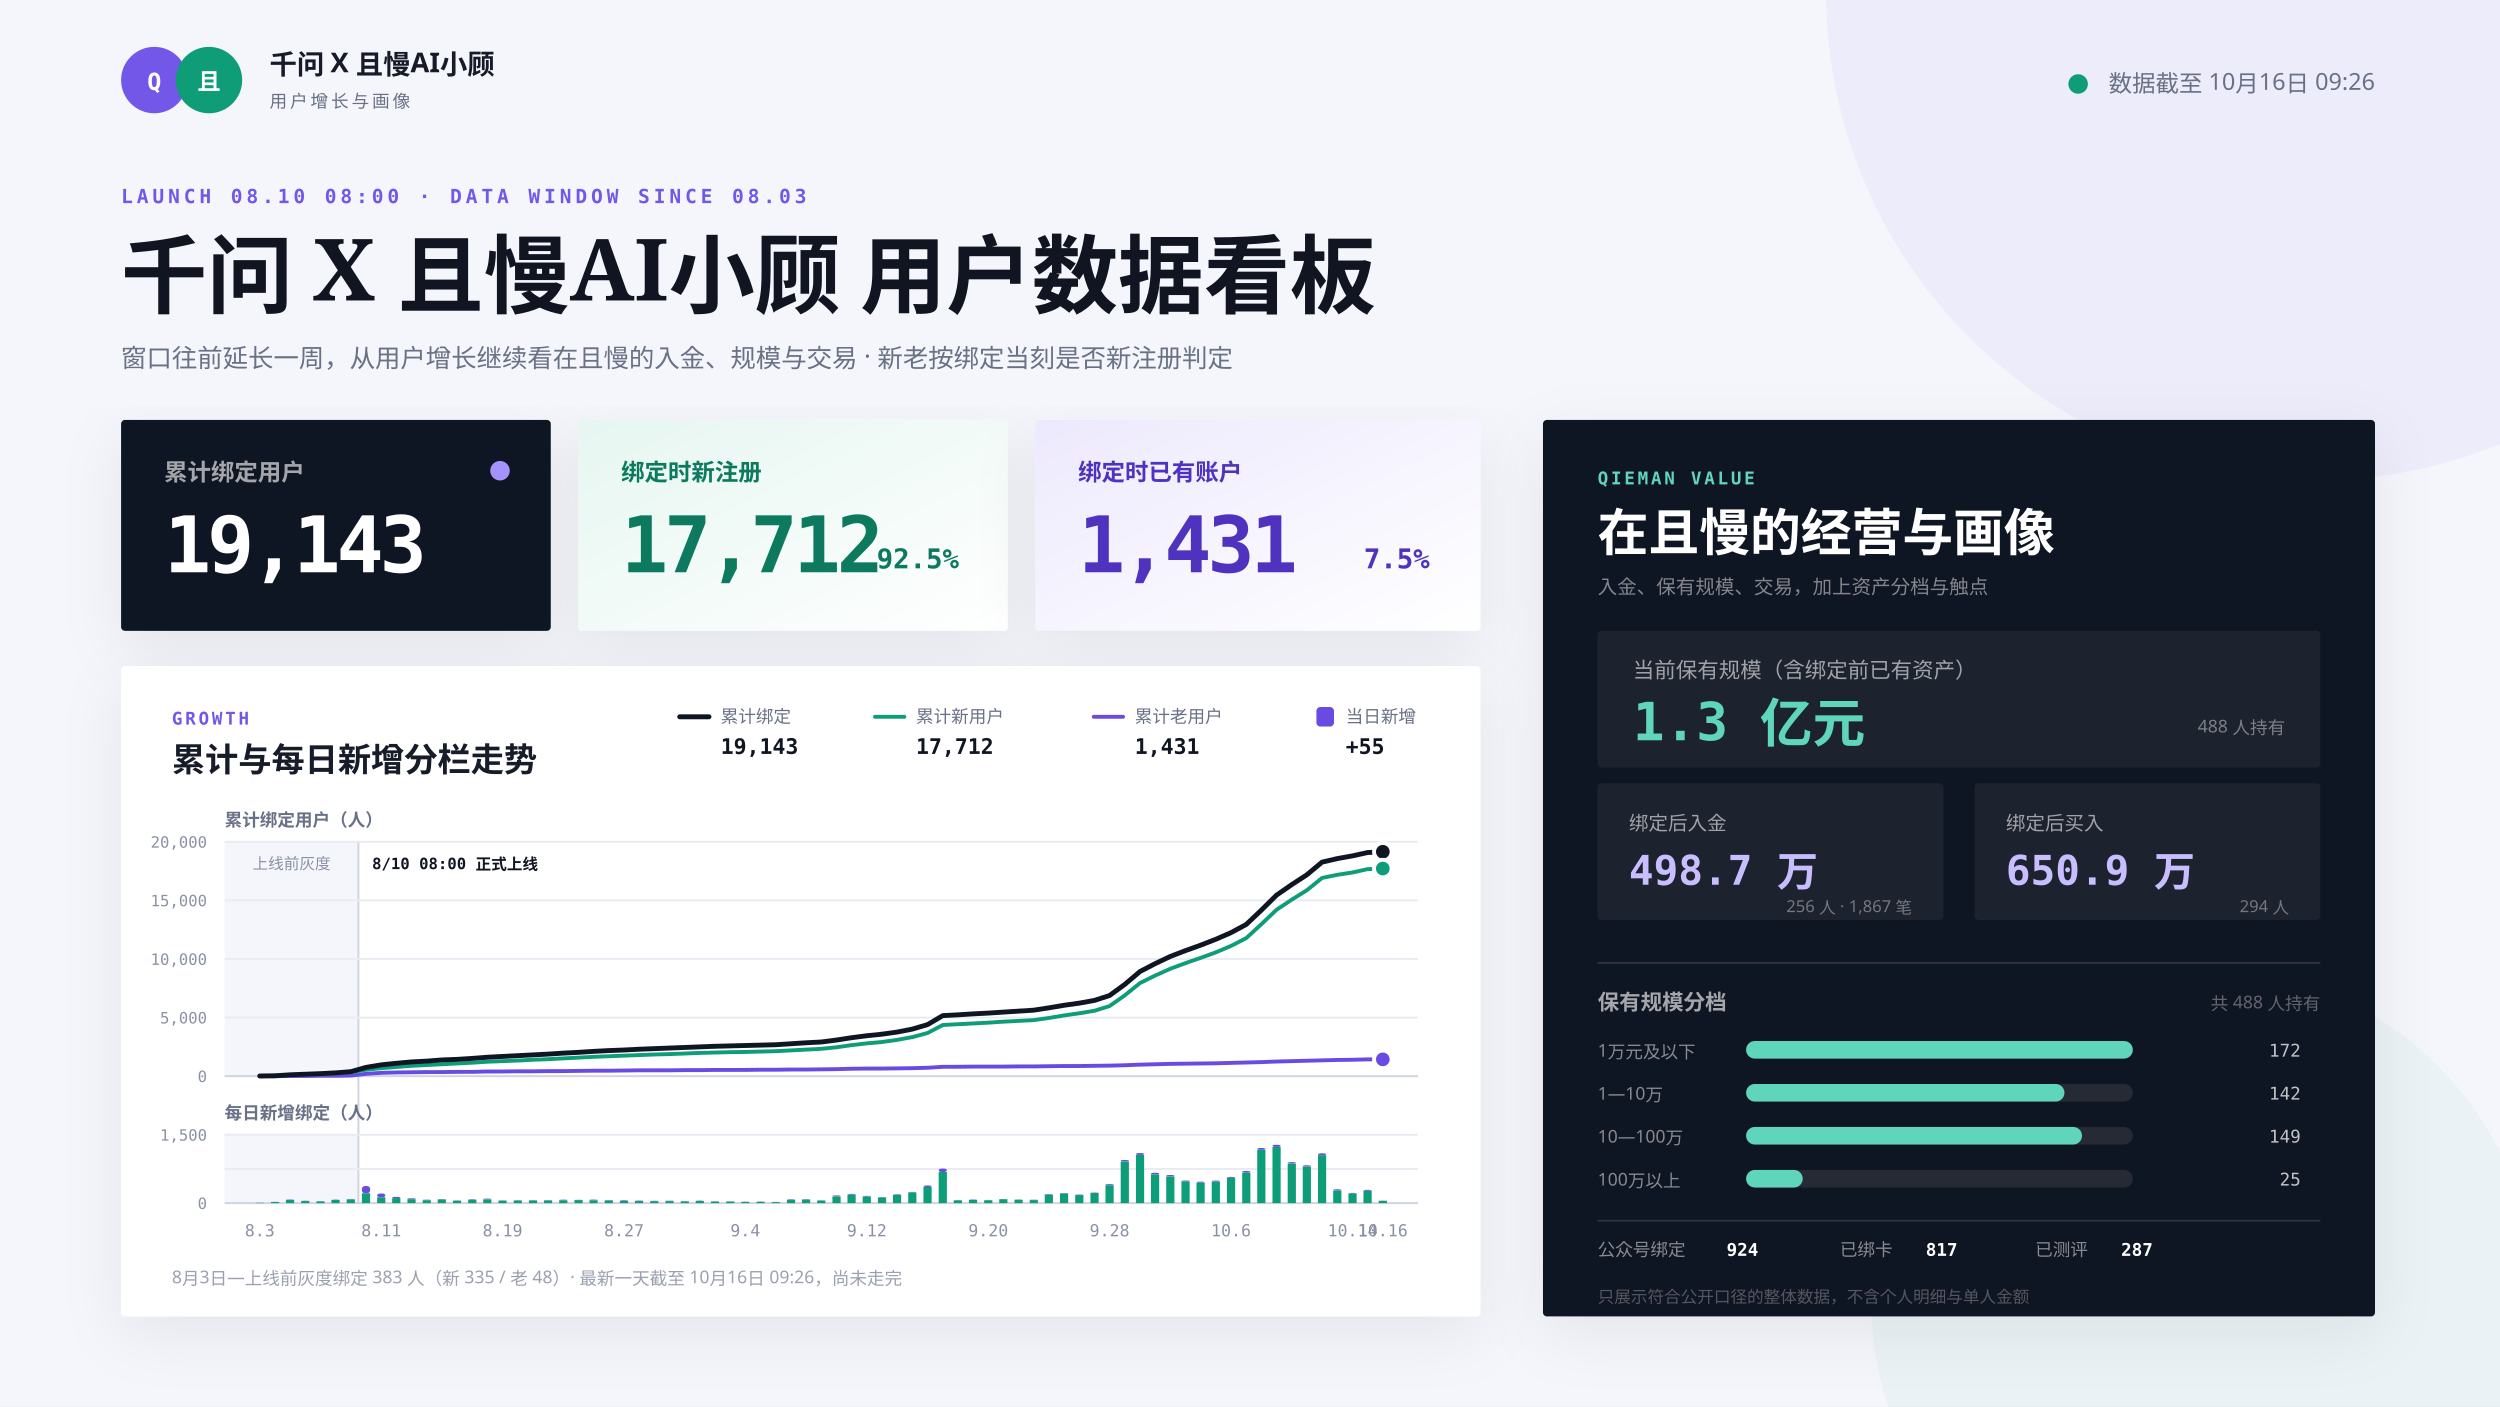
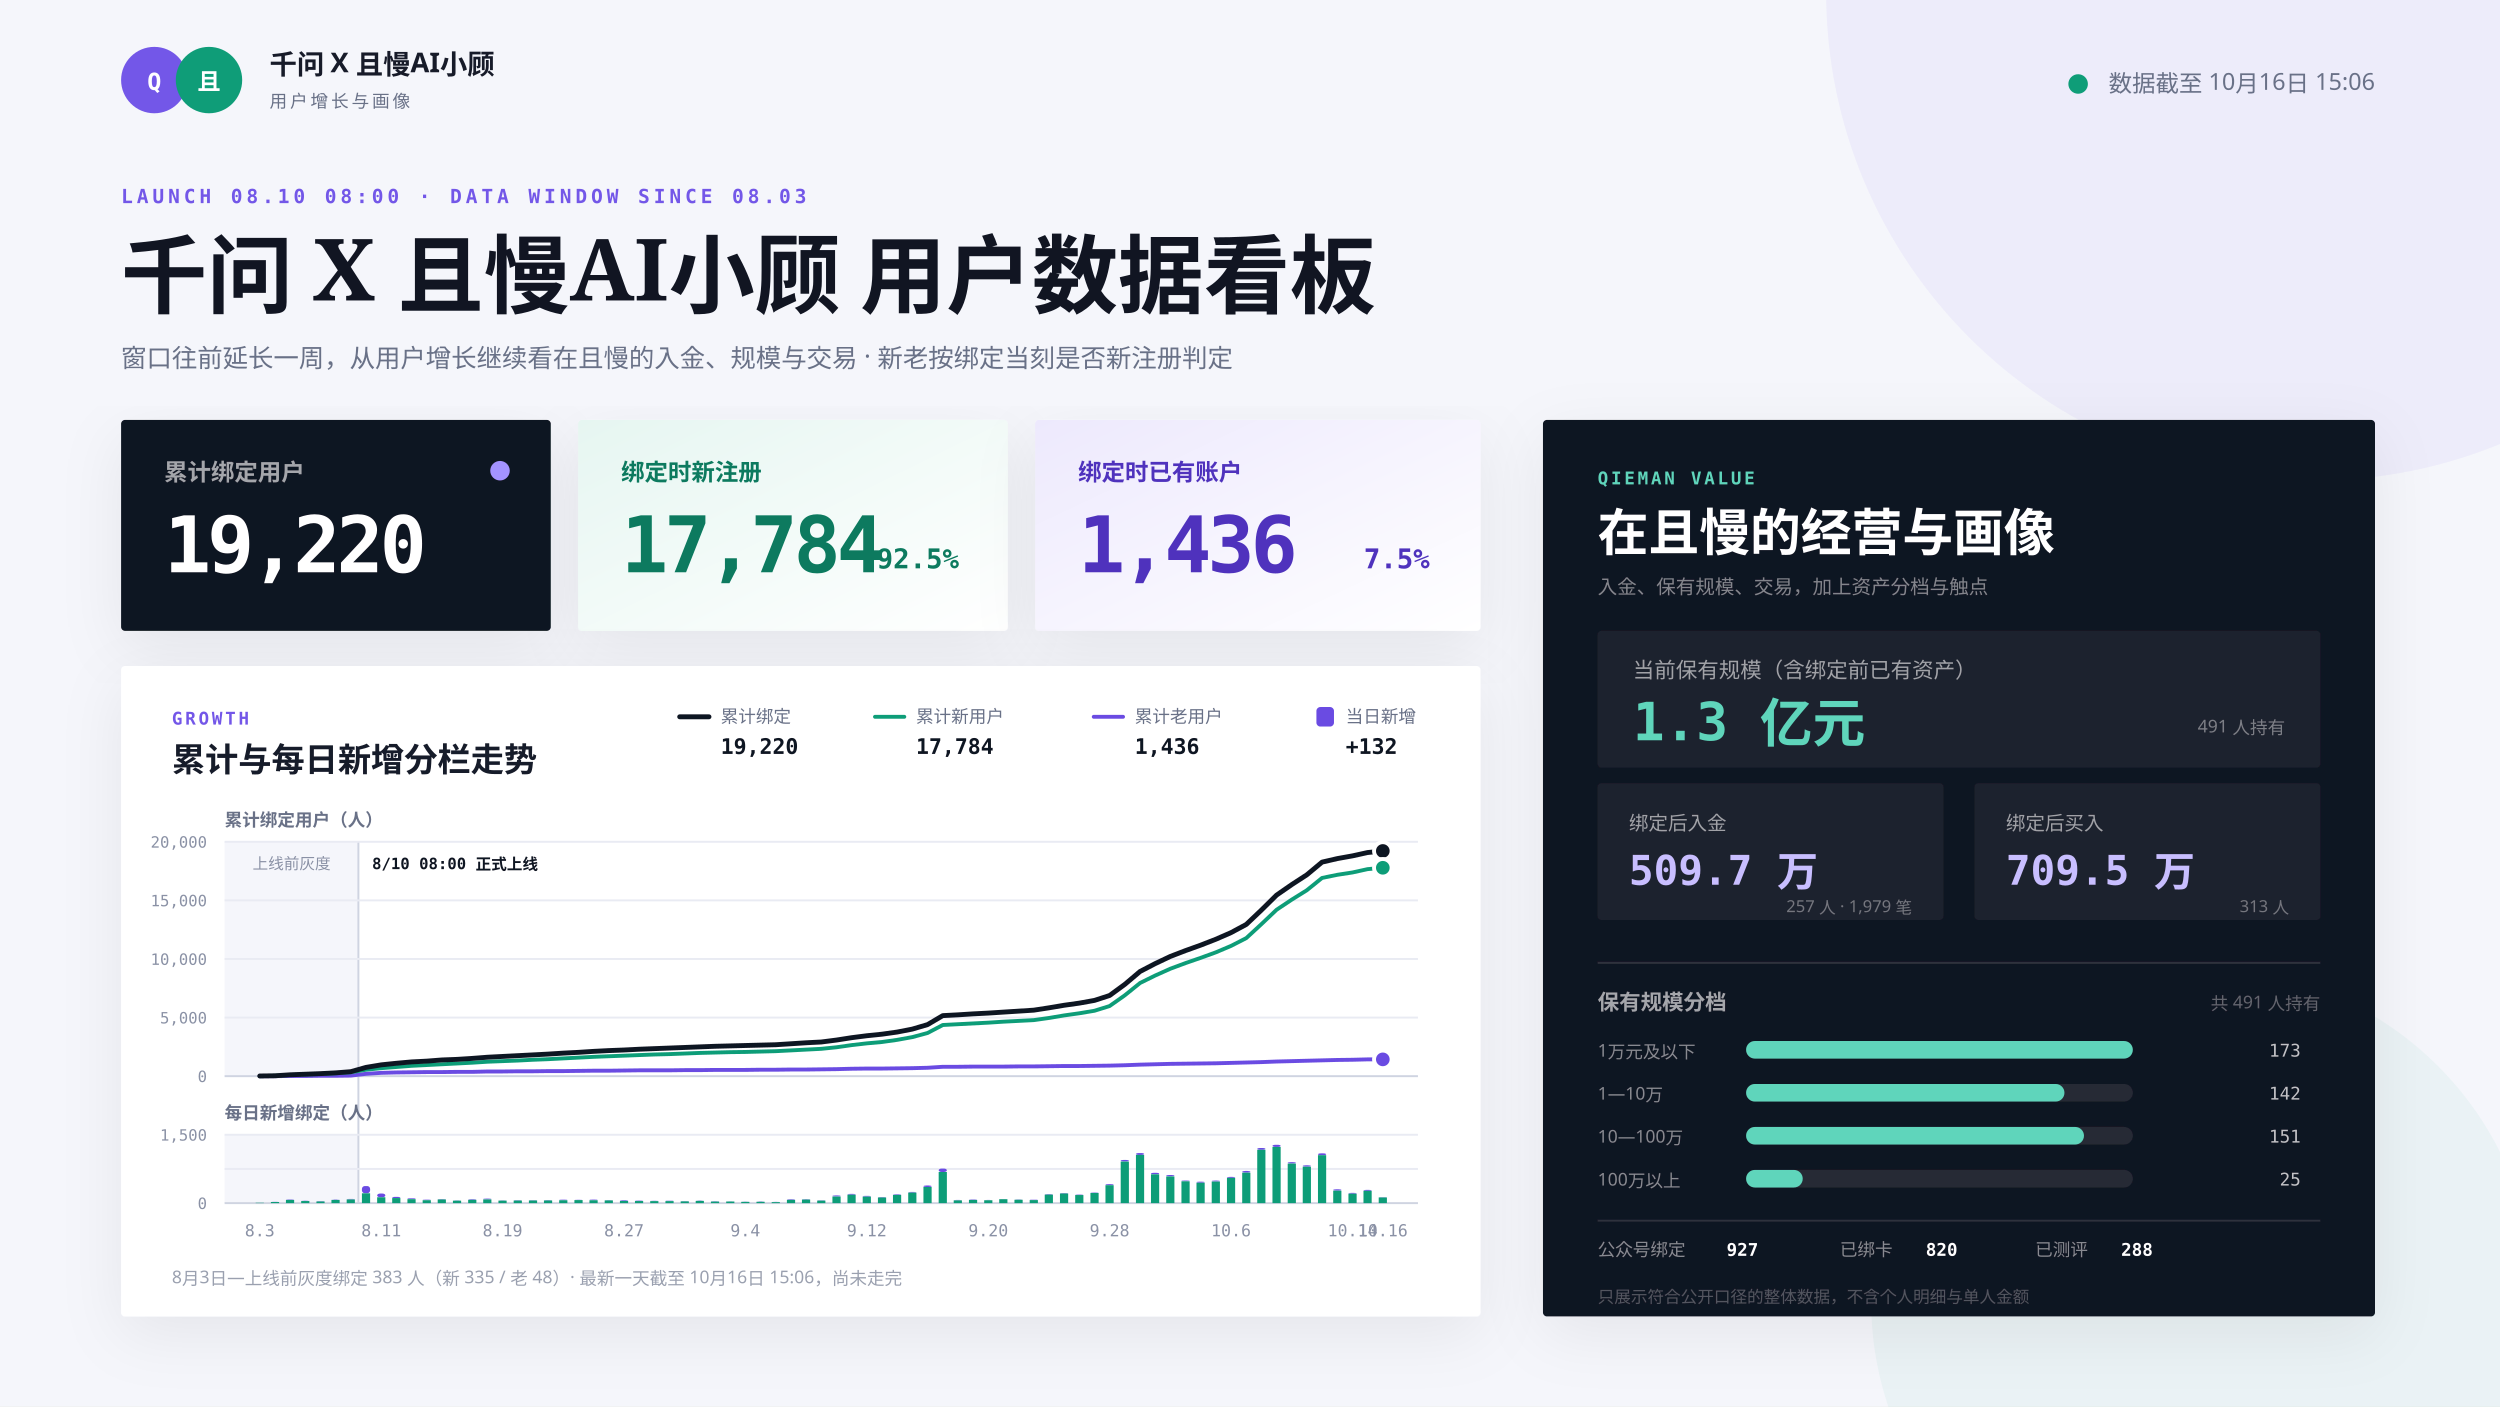
<svg xmlns="http://www.w3.org/2000/svg" width="1280" height="720" viewBox="0 0 1280 720" role="img" aria-labelledby="title desc">
  <defs>
    <linearGradient id="newCard" x1="0" y1="0" x2="1" y2="1">
      <stop offset="0" stop-color="#E6F6F1" />
      <stop offset="1" stop-color="#FFFFFF" />
    </linearGradient>
    <linearGradient id="oldCard" x1="0" y1="0" x2="1" y2="1">
      <stop offset="0" stop-color="#EDE9FD" />
      <stop offset="1" stop-color="#FFFFFF" />
    </linearGradient>
    <filter id="shadow" x="-15%" y="-15%" width="130%" height="140%">
      <feDropShadow dx="0" dy="9" stdDeviation="16" flood-color="#171B29" flood-opacity=".07" />
    </filter>
  </defs>
  <rect width="1280" height="720" fill="#F5F6FB" />
  <circle cx="1185" cy="-4" r="250" fill="#7357E8" fill-opacity=".07" />
  <circle cx="1128" cy="666" r="170" fill="#0F9D78" fill-opacity=".045" />
  <g font-family="PingFang SC,Microsoft YaHei,sans-serif">
    <g transform="translate(62 24)">
      <circle cx="17" cy="17" r="17" fill="#7357E8" />
      <text x="17" y="22" text-anchor="middle" fill="#FFFFFF" font-size="12" font-family="SFMono-Regular,monospace" font-weight="700">Q</text>
      <circle cx="45" cy="17" r="17" fill="#0F9D78" />
      <text x="45" y="22" text-anchor="middle" fill="#FFFFFF" font-size="12" font-weight="700">且</text>
      <text x="76" y="14" fill="#171B29" font-size="14" font-weight="700">千问 X 且慢AI小顾</text>
      <text x="76" y="31" fill="#697187" font-size="9" letter-spacing="1.5">用户增长与画像</text>
    </g>
-     <text x="1216" y="47" text-anchor="end" fill="#697187" font-size="12">数据截至 10月16日 09:26</text>
+     <text x="1216" y="47" text-anchor="end" fill="#697187" font-size="12">数据截至 10月16日 15:06</text>
    <circle cx="1064" cy="43" r="5" fill="#0F9D78" />
    <text x="62" y="104" fill="#7357E8" font-family="SFMono-Regular,monospace" font-size="10" font-weight="700" letter-spacing="2">LAUNCH 08.10 08:00 · DATA WINDOW SINCE 08.03</text>
    <text x="62" y="157" fill="#111522" font-family="Songti SC,STSong,serif" font-size="44" font-weight="700">千问 X 且慢AI小顾 用户数据看板</text>
    <text x="62" y="188" fill="#697187" font-size="13">窗口往前延长一周，从用户增长继续看在且慢的入金、规模与交易 · 新老按绑定当刻是否新注册判定</text>
    <g transform="translate(62 215)" filter="url(#shadow)">
      <rect width="220" height="108" rx="2" fill="#111522" />
      <text x="22" y="31" fill="#FFFFFF" fill-opacity=".62" font-size="12" font-weight="700">累计绑定用户</text>
-       <text x="22" y="78" fill="#FFFFFF" font-family="SFMono-Regular,monospace" font-size="40" font-weight="800" letter-spacing="-2">19,143</text>
+       <text x="22" y="78" fill="#FFFFFF" font-family="SFMono-Regular,monospace" font-size="40" font-weight="800" letter-spacing="-2">19,220</text>
      <circle cx="194" cy="26" r="5" fill="#A493FF" />
    </g>
    <g transform="translate(296 215)" filter="url(#shadow)">
      <rect width="220" height="108" rx="2" fill="url(#newCard)" />
      <text x="22" y="31" fill="#0A7A5E" font-size="12" font-weight="700">绑定时新注册</text>
-       <text x="22" y="78" fill="#0A7A5E" font-family="SFMono-Regular,monospace" font-size="40" font-weight="800" letter-spacing="-2">17,712</text>
+       <text x="22" y="78" fill="#0A7A5E" font-family="SFMono-Regular,monospace" font-size="40" font-weight="800" letter-spacing="-2">17,784</text>
      <text x="195" y="76" text-anchor="end" fill="#0A7A5E" font-family="SFMono-Regular,monospace" font-size="14" font-weight="700">92.5%</text>
    </g>
    <g transform="translate(530 215)" filter="url(#shadow)">
      <rect width="228" height="108" rx="2" fill="url(#oldCard)" />
      <text x="22" y="31" fill="#4F33BD" font-size="12" font-weight="700">绑定时已有账户</text>
-       <text x="22" y="78" fill="#4F33BD" font-family="SFMono-Regular,monospace" font-size="40" font-weight="800" letter-spacing="-2">1,431</text>
+       <text x="22" y="78" fill="#4F33BD" font-family="SFMono-Regular,monospace" font-size="40" font-weight="800" letter-spacing="-2">1,436</text>
      <text x="202" y="76" text-anchor="end" fill="#4F33BD" font-family="SFMono-Regular,monospace" font-size="14" font-weight="700">7.5%</text>
    </g>
    <g transform="translate(62 341)" filter="url(#shadow)">
      <rect width="696" height="333" rx="2" fill="#FFFFFF" />
      <text x="26" y="30" fill="#7357E8" font-family="SFMono-Regular,monospace" font-size="9" font-weight="700" letter-spacing="1.4">GROWTH</text>
      <text x="26" y="54" fill="#171B29" font-size="17" font-weight="700">累计与每日新增分栏走势</text>
      <g font-size="9">
        <line x1="286" y1="26" x2="301" y2="26" stroke="#111522" stroke-width="2.5" stroke-linecap="round" />
        <text x="307" y="29" fill="#697187">累计绑定</text>
-         <text x="307" y="45" fill="#111522" font-family="SFMono-Regular,monospace" font-size="11" font-weight="700">19,143</text>
+         <text x="307" y="45" fill="#111522" font-family="SFMono-Regular,monospace" font-size="11" font-weight="700">19,220</text>
        <line x1="386" y1="26" x2="401" y2="26" stroke="#0F9D78" stroke-width="2" stroke-linecap="round" />
        <text x="407" y="29" fill="#697187">累计新用户</text>
-         <text x="407" y="45" fill="#111522" font-family="SFMono-Regular,monospace" font-size="11" font-weight="700">17,712</text>
+         <text x="407" y="45" fill="#111522" font-family="SFMono-Regular,monospace" font-size="11" font-weight="700">17,784</text>
        <line x1="498" y1="26" x2="513" y2="26" stroke="#6A4CE2" stroke-width="2" stroke-linecap="round" />
        <text x="519" y="29" fill="#697187">累计老用户</text>
-         <text x="519" y="45" fill="#111522" font-family="SFMono-Regular,monospace" font-size="11" font-weight="700">1,431</text>
+         <text x="519" y="45" fill="#111522" font-family="SFMono-Regular,monospace" font-size="11" font-weight="700">1,436</text>
        <rect x="612" y="21" width="9" height="10" rx="2" fill="#6A4CE2" />
        <text x="627" y="29" fill="#697187">当日新增</text>
-         <text x="627" y="45" fill="#111522" font-family="SFMono-Regular,monospace" font-size="11" font-weight="700">+55</text>
+         <text x="627" y="45" fill="#111522" font-family="SFMono-Regular,monospace" font-size="11" font-weight="700">+132</text>
      </g>
      <rect x="53" y="90" width="68.5" height="120" fill="#F5F6FB" />
      <rect x="53" y="240" width="68.5" height="35" fill="#F5F6FB" />
      <line x1="121.5" y1="90" x2="121.5" y2="275" stroke="#CFD4E1" />
      <text x="87.3" y="104" text-anchor="middle" fill="#8A91A5" font-family="SFMono-Regular,monospace" font-size="8">上线前灰度</text>
      <text x="128.5" y="104" fill="#111522" font-family="SFMono-Regular,monospace" font-size="8" font-weight="700">8/10 08:00 正式上线</text>
      <text x="53" y="82" fill="#697187" font-size="9" font-weight="700">累计绑定用户（人）</text>
      <g stroke="#E9EBF3">
        <line x1="53" y1="180" x2="664" y2="180" />
        <line x1="53" y1="150" x2="664" y2="150" />
        <line x1="53" y1="120" x2="664" y2="120" />
        <line x1="53" y1="90" x2="664" y2="90" />
      </g>
      <line x1="53" y1="210" x2="664" y2="210" stroke="#CFD4E1" />
      <g fill="#8A91A5" font-family="SFMono-Regular,monospace" font-size="8">
        <text x="44" y="213" text-anchor="end">0</text>
        <text x="44" y="183" text-anchor="end">5,000</text>
        <text x="44" y="153" text-anchor="end">10,000</text>
        <text x="44" y="123" text-anchor="end">15,000</text>
        <text x="44" y="93" text-anchor="end">20,000</text>
      </g>
      <path d="M71.0 210.0 L78.8 210.0 L86.5 209.9 L94.3 209.9 L102.1 209.8 L109.9 209.8 L117.6 209.7 L125.4 208.8 L133.2 208.3 L140.9 208.1 L148.7 208.0 L156.5 207.9 L164.2 207.9 L172.0 207.8 L179.8 207.8 L187.6 207.6 L195.3 207.6 L203.1 207.5 L210.9 207.5 L218.6 207.4 L226.4 207.4 L234.2 207.3 L241.9 207.2 L249.7 207.2 L257.5 207.1 L265.3 207.0 L273.0 207.0 L280.8 207.0 L288.6 206.9 L296.3 206.9 L304.1 206.8 L311.9 206.8 L319.6 206.8 L327.4 206.7 L335.2 206.7 L343.0 206.6 L350.7 206.6 L358.5 206.5 L366.3 206.4 L374.0 206.2 L381.8 206.1 L389.6 206.1 L397.4 206.0 L405.1 205.9 L412.9 205.7 L420.7 205.2 L428.4 205.2 L436.2 205.1 L444.0 205.1 L451.7 205.1 L459.5 205.0 L467.3 205.0 L475.1 204.9 L482.8 204.8 L490.6 204.8 L498.4 204.7 L506.1 204.6 L513.9 204.4 L521.7 204.1 L529.4 203.9 L537.2 203.7 L545.0 203.6 L552.8 203.5 L560.5 203.4 L568.3 203.2 L576.1 203.0 L583.8 202.8 L591.6 202.5 L599.4 202.3 L607.1 202.1 L614.9 201.9 L622.7 201.7 L630.5 201.6 L638.2 201.4 L646.0 201.4" fill="none" stroke="#6A4CE2" stroke-width="2" stroke-linecap="round" stroke-linejoin="round" />
-       <path d="M71.0 210.0 L78.8 209.8 L86.5 209.4 L94.3 209.1 L102.1 208.9 L109.9 208.5 L117.6 208.0 L125.4 206.7 L133.2 205.9 L140.9 205.3 L148.7 204.7 L156.5 204.3 L164.2 203.9 L172.0 203.5 L179.8 203.1 L187.6 202.6 L195.3 202.3 L203.1 202.0 L210.9 201.6 L218.6 201.3 L226.4 200.9 L234.2 200.5 L241.9 200.1 L249.7 199.8 L257.5 199.5 L265.3 199.2 L273.0 198.9 L280.8 198.7 L288.6 198.4 L296.3 198.1 L304.1 197.9 L311.9 197.7 L319.6 197.6 L327.4 197.4 L335.2 197.2 L343.0 196.8 L350.7 196.4 L358.5 196.0 L366.3 195.2 L374.0 194.1 L381.8 193.2 L389.6 192.5 L397.4 191.4 L405.1 190.0 L412.9 187.9 L420.7 183.8 L428.4 183.4 L436.2 183.0 L444.0 182.6 L451.7 182.1 L459.5 181.7 L467.3 181.3 L475.1 180.2 L482.8 178.9 L490.6 177.8 L498.4 176.5 L506.1 174.1 L513.9 168.6 L521.7 162.3 L529.4 158.5 L537.2 155.0 L545.0 152.1 L552.8 149.4 L560.5 146.6 L568.3 143.3 L576.1 139.3 L583.8 132.2 L591.6 124.8 L599.4 119.6 L607.1 114.8 L614.9 108.5 L622.7 106.9 L630.5 105.7 L638.2 104.0 L646.0 103.7" fill="none" stroke="#0F9D78" stroke-width="2" stroke-linecap="round" stroke-linejoin="round" />
-       <path d="M71.0 209.9 L78.8 209.8 L86.5 209.3 L94.3 209.0 L102.1 208.7 L109.9 208.3 L117.6 207.7 L125.4 205.5 L133.2 204.2 L140.9 203.4 L148.7 202.7 L156.5 202.3 L164.2 201.7 L172.0 201.4 L179.8 200.9 L187.6 200.3 L195.3 199.9 L203.1 199.5 L210.9 199.1 L218.6 198.7 L226.4 198.2 L234.2 197.8 L241.9 197.3 L249.7 196.9 L257.5 196.6 L265.3 196.2 L273.0 195.9 L280.8 195.6 L288.6 195.3 L296.3 195.0 L304.1 194.7 L311.9 194.5 L319.6 194.3 L327.4 194.1 L335.2 193.9 L343.0 193.4 L350.7 192.9 L358.5 192.5 L366.3 191.5 L374.0 190.3 L381.8 189.3 L389.6 188.5 L397.4 187.4 L405.1 185.9 L412.9 183.6 L420.7 179.0 L428.4 178.6 L436.2 178.1 L444.0 177.7 L451.7 177.2 L459.5 176.7 L467.3 176.2 L475.1 175.0 L482.8 173.7 L490.6 172.6 L498.4 171.2 L506.1 168.7 L513.9 163.0 L521.7 156.4 L529.4 152.4 L537.2 148.7 L545.0 145.7 L552.8 142.9 L560.5 139.9 L568.3 136.5 L576.1 132.3 L583.8 125.0 L591.6 117.3 L599.4 111.9 L607.1 106.9 L614.9 100.4 L622.7 98.6 L630.5 97.2 L638.2 95.5 L646.0 95.1" fill="none" stroke="#111522" stroke-width="2.5" stroke-linecap="round" stroke-linejoin="round" />
+       <path d="M71.0 210.0 L78.8 209.8 L86.5 209.4 L94.3 209.1 L102.1 208.9 L109.9 208.5 L117.6 208.0 L125.4 206.7 L133.2 205.9 L140.9 205.3 L148.7 204.7 L156.5 204.3 L164.2 203.9 L172.0 203.5 L179.8 203.1 L187.6 202.6 L195.3 202.3 L203.1 202.0 L210.9 201.6 L218.6 201.3 L226.4 200.9 L234.2 200.5 L241.9 200.1 L249.7 199.8 L257.5 199.5 L265.3 199.2 L273.0 198.9 L280.8 198.7 L288.6 198.4 L296.3 198.1 L304.1 197.9 L311.9 197.7 L319.6 197.6 L327.4 197.4 L335.2 197.2 L343.0 196.8 L350.7 196.4 L358.5 196.0 L366.3 195.2 L374.0 194.1 L381.8 193.2 L389.6 192.5 L397.4 191.4 L405.1 190.0 L412.9 187.9 L420.7 183.8 L428.4 183.4 L436.2 183.0 L444.0 182.6 L451.7 182.1 L459.5 181.7 L467.3 181.3 L475.1 180.2 L482.8 178.9 L490.6 177.8 L498.4 176.5 L506.1 174.1 L513.9 168.6 L521.7 162.3 L529.4 158.5 L537.2 155.0 L545.0 152.1 L552.8 149.4 L560.5 146.6 L568.3 143.3 L576.1 139.3 L583.8 132.2 L591.6 124.8 L599.4 119.6 L607.1 114.8 L614.9 108.5 L622.7 106.9 L630.5 105.7 L638.2 104.0 L646.0 103.3" fill="none" stroke="#0F9D78" stroke-width="2" stroke-linecap="round" stroke-linejoin="round" />
+       <path d="M71.0 209.9 L78.8 209.8 L86.5 209.3 L94.3 209.0 L102.1 208.7 L109.9 208.3 L117.6 207.7 L125.4 205.5 L133.2 204.2 L140.9 203.4 L148.7 202.7 L156.5 202.3 L164.2 201.7 L172.0 201.4 L179.8 200.9 L187.6 200.3 L195.3 199.9 L203.1 199.5 L210.9 199.1 L218.6 198.7 L226.4 198.2 L234.2 197.8 L241.9 197.3 L249.7 196.9 L257.5 196.6 L265.3 196.2 L273.0 195.9 L280.8 195.6 L288.6 195.3 L296.3 195.0 L304.1 194.7 L311.9 194.5 L319.6 194.3 L327.4 194.1 L335.2 193.9 L343.0 193.4 L350.7 192.9 L358.5 192.5 L366.3 191.5 L374.0 190.3 L381.8 189.3 L389.6 188.5 L397.4 187.4 L405.1 185.9 L412.9 183.6 L420.7 179.0 L428.4 178.6 L436.2 178.1 L444.0 177.7 L451.7 177.2 L459.5 176.7 L467.3 176.2 L475.1 175.0 L482.8 173.7 L490.6 172.6 L498.4 171.2 L506.1 168.7 L513.9 163.0 L521.7 156.4 L529.4 152.4 L537.2 148.7 L545.0 145.7 L552.8 142.9 L560.5 139.9 L568.3 136.5 L576.1 132.3 L583.8 125.0 L591.6 117.3 L599.4 111.9 L607.1 106.9 L614.9 100.4 L622.7 98.6 L630.5 97.2 L638.2 95.5 L646.0 94.7" fill="none" stroke="#111522" stroke-width="2.5" stroke-linecap="round" stroke-linejoin="round" />
      <g stroke="#FFFFFF" stroke-width="2">
-         <circle cx="646.0" cy="95.1" r="4.5" fill="#111522" />
-         <circle cx="646.0" cy="103.7" r="4.5" fill="#0F9D78" />
+         <circle cx="646.0" cy="94.7" r="4.5" fill="#111522" />
+         <circle cx="646.0" cy="103.3" r="4.5" fill="#0F9D78" />
        <circle cx="646.0" cy="201.4" r="4.5" fill="#6A4CE2" />
      </g>
      <text x="53" y="232" fill="#697187" font-size="9" font-weight="700">每日新增绑定（人）</text>
      <g stroke="#E9EBF3">
        <line x1="53" y1="240" x2="664" y2="240" />
        <line x1="53" y1="257.5" x2="664" y2="257.5" />
      </g>
      <line x1="53" y1="275" x2="664" y2="275" stroke="#CFD4E1" />
      <g fill="#8A91A5" font-family="SFMono-Regular,monospace" font-size="8">
        <text x="44" y="243" text-anchor="end">1,500</text>
        <text x="44" y="278" text-anchor="end">0</text>
      </g>
      <g fill="#6A4CE2">
        <rect x="68.9" y="274.79" width="4.2" height="0.02" rx="1.5" />
        <rect x="76.7" y="274.35" width="4.2" height="0.07" rx="1.5" />
        <rect x="84.4" y="273.16" width="4.2" height="0.21" rx="1.5" />
        <rect x="92.2" y="273.79" width="4.2" height="0.14" rx="1.5" />
        <rect x="100.0" y="273.93" width="4.2" height="0.23" rx="1.5" />
        <rect x="107.7" y="273.20" width="4.2" height="0.16" rx="1.5" />
        <rect x="115.5" y="272.85" width="4.2" height="0.28" rx="1.5" />
        <rect x="123.3" y="266.25" width="4.2" height="3.71" rx="1.5" />
        <rect x="131.1" y="270.10" width="4.2" height="1.89" rx="1.5" />
        <rect x="138.8" y="271.78" width="4.2" height="0.63" rx="1.5" />
        <rect x="146.6" y="272.53" width="4.2" height="0.44" rx="1.5" />
        <rect x="154.4" y="273.23" width="4.2" height="0.28" rx="1.5" />
        <rect x="162.1" y="272.90" width="4.2" height="0.23" rx="1.5" />
        <rect x="169.9" y="273.60" width="4.2" height="0.14" rx="1.5" />
        <rect x="177.7" y="273.02" width="4.2" height="0.30" rx="1.5" />
        <rect x="185.4" y="272.69" width="4.2" height="0.42" rx="1.5" />
        <rect x="193.2" y="273.58" width="4.2" height="0.14" rx="1.5" />
        <rect x="201.0" y="273.46" width="4.2" height="0.23" rx="1.5" />
        <rect x="208.8" y="273.46" width="4.2" height="0.19" rx="1.5" />
        <rect x="216.5" y="273.41" width="4.2" height="0.23" rx="1.5" />
        <rect x="224.3" y="273.23" width="4.2" height="0.30" rx="1.5" />
        <rect x="232.1" y="273.30" width="4.2" height="0.14" rx="1.5" />
        <rect x="239.8" y="273.20" width="4.2" height="0.33" rx="1.5" />
        <rect x="247.6" y="273.44" width="4.2" height="0.19" rx="1.5" />
        <rect x="255.4" y="273.53" width="4.2" height="0.35" rx="1.5" />
        <rect x="263.1" y="273.72" width="4.2" height="0.21" rx="1.5" />
        <rect x="270.9" y="273.81" width="4.2" height="0.16" rx="1.5" />
        <rect x="278.7" y="273.76" width="4.2" height="0.21" rx="1.5" />
        <rect x="286.5" y="273.93" width="4.2" height="0.19" rx="1.5" />
        <rect x="294.2" y="273.69" width="4.2" height="0.16" rx="1.5" />
        <rect x="302.0" y="274.02" width="4.2" height="0.19" rx="1.5" />
        <rect x="309.8" y="274.09" width="4.2" height="0.09" rx="1.5" />
        <rect x="317.5" y="274.25" width="4.2" height="0.09" rx="1.5" />
        <rect x="325.3" y="274.16" width="4.2" height="0.16" rx="1.5" />
        <rect x="333.1" y="274.37" width="4.2" height="0.12" rx="1.5" />
        <rect x="340.9" y="273.04" width="4.2" height="0.30" rx="1.5" />
        <rect x="348.6" y="272.97" width="4.2" height="0.21" rx="1.5" />
        <rect x="356.4" y="273.53" width="4.2" height="0.19" rx="1.5" />
        <rect x="364.2" y="271.06" width="4.2" height="0.58" rx="1.5" />
        <rect x="371.9" y="270.26" width="4.2" height="0.44" rx="1.5" />
        <rect x="379.7" y="271.27" width="4.2" height="0.42" rx="1.5" />
        <rect x="387.5" y="271.85" width="4.2" height="0.28" rx="1.5" />
        <rect x="395.2" y="270.50" width="4.2" height="0.30" rx="1.5" />
        <rect x="403.0" y="269.26" width="4.2" height="0.37" rx="1.5" />
        <rect x="410.8" y="265.97" width="4.2" height="0.77" rx="1.5" />
        <rect x="418.6" y="257.31" width="4.2" height="1.75" rx="1.5" />
        <rect x="426.3" y="273.37" width="4.2" height="0.23" rx="1.5" />
        <rect x="434.1" y="273.16" width="4.2" height="0.21" rx="1.5" />
        <rect x="441.9" y="273.37" width="4.2" height="0.16" rx="1.5" />
        <rect x="449.6" y="272.88" width="4.2" height="0.12" rx="1.5" />
        <rect x="457.4" y="273.11" width="4.2" height="0.16" rx="1.5" />
        <rect x="465.2" y="273.25" width="4.2" height="0.19" rx="1.5" />
        <rect x="472.9" y="270.36" width="4.2" height="0.30" rx="1.5" />
        <rect x="480.7" y="269.80" width="4.2" height="0.28" rx="1.5" />
        <rect x="488.5" y="270.64" width="4.2" height="0.21" rx="1.5" />
        <rect x="496.3" y="269.61" width="4.2" height="0.19" rx="1.5" />
        <rect x="504.0" y="265.29" width="4.2" height="0.51" rx="1.5" />
        <rect x="511.8" y="252.88" width="4.2" height="0.84" rx="1.5" />
        <rect x="519.6" y="249.36" width="4.2" height="0.96" rx="1.5" />
        <rect x="527.3" y="259.46" width="4.2" height="0.79" rx="1.5" />
        <rect x="535.1" y="260.60" width="4.2" height="0.72" rx="1.5" />
        <rect x="542.9" y="263.43" width="4.2" height="0.40" rx="1.5" />
        <rect x="550.6" y="264.01" width="4.2" height="0.56" rx="1.5" />
        <rect x="558.4" y="263.45" width="4.2" height="0.51" rx="1.5" />
        <rect x="566.2" y="261.56" width="4.2" height="0.51" rx="1.5" />
        <rect x="574.0" y="258.53" width="4.2" height="0.89" rx="1.5" />
        <rect x="581.7" y="246.77" width="4.2" height="0.93" rx="1.5" />
        <rect x="589.5" y="245.13" width="4.2" height="1.10" rx="1.5" />
        <rect x="597.3" y="254.02" width="4.2" height="0.72" rx="1.5" />
        <rect x="605.0" y="255.63" width="4.2" height="0.72" rx="1.5" />
        <rect x="612.8" y="249.52" width="4.2" height="0.93" rx="1.5" />
        <rect x="620.6" y="267.91" width="4.2" height="0.72" rx="1.5" />
        <rect x="628.4" y="269.75" width="4.2" height="0.44" rx="1.5" />
        <rect x="636.1" y="268.21" width="4.2" height="0.51" rx="1.5" />
-         <rect x="643.9" y="273.72" width="4.2" height="0.07" rx="1.5" />
+         <rect x="643.9" y="271.92" width="4.2" height="0.19" rx="1.5" />
      </g>
      <g fill="#0F9D78">
        <rect x="68.9" y="274.81" width="4.2" height="0.19" />
        <rect x="76.7" y="274.42" width="4.2" height="0.58" />
        <rect x="84.4" y="273.37" width="4.2" height="1.63" />
        <rect x="92.2" y="273.93" width="4.2" height="1.07" />
        <rect x="100.0" y="274.16" width="4.2" height="0.84" />
        <rect x="107.7" y="273.37" width="4.2" height="1.63" />
        <rect x="115.5" y="273.13" width="4.2" height="1.87" />
        <rect x="123.3" y="269.96" width="4.2" height="5.04" />
        <rect x="131.1" y="271.99" width="4.2" height="3.01" />
        <rect x="138.8" y="272.41" width="4.2" height="2.59" />
        <rect x="146.6" y="272.97" width="4.2" height="2.03" />
        <rect x="154.4" y="273.51" width="4.2" height="1.49" />
        <rect x="162.1" y="273.13" width="4.2" height="1.87" />
        <rect x="169.9" y="273.74" width="4.2" height="1.26" />
        <rect x="177.7" y="273.32" width="4.2" height="1.68" />
        <rect x="185.4" y="273.11" width="4.2" height="1.89" />
        <rect x="193.2" y="273.72" width="4.2" height="1.28" />
        <rect x="201.0" y="273.69" width="4.2" height="1.31" />
        <rect x="208.8" y="273.65" width="4.2" height="1.35" />
        <rect x="216.5" y="273.65" width="4.2" height="1.35" />
        <rect x="224.3" y="273.53" width="4.2" height="1.47" />
        <rect x="232.1" y="273.44" width="4.2" height="1.56" />
        <rect x="239.8" y="273.53" width="4.2" height="1.47" />
        <rect x="247.6" y="273.62" width="4.2" height="1.38" />
        <rect x="255.4" y="273.88" width="4.2" height="1.12" />
        <rect x="263.1" y="273.93" width="4.2" height="1.07" />
        <rect x="270.9" y="273.97" width="4.2" height="1.03" />
        <rect x="278.7" y="273.97" width="4.2" height="1.03" />
        <rect x="286.5" y="274.11" width="4.2" height="0.89" />
        <rect x="294.2" y="273.86" width="4.2" height="1.14" />
        <rect x="302.0" y="274.21" width="4.2" height="0.79" />
        <rect x="309.8" y="274.18" width="4.2" height="0.82" />
        <rect x="317.5" y="274.35" width="4.2" height="0.65" />
        <rect x="325.3" y="274.32" width="4.2" height="0.68" />
        <rect x="333.1" y="274.49" width="4.2" height="0.51" />
        <rect x="340.9" y="273.34" width="4.2" height="1.66" />
        <rect x="348.6" y="273.18" width="4.2" height="1.82" />
        <rect x="356.4" y="273.72" width="4.2" height="1.28" />
        <rect x="364.2" y="271.64" width="4.2" height="3.36" />
        <rect x="371.9" y="270.71" width="4.2" height="4.29" />
        <rect x="379.7" y="271.69" width="4.2" height="3.31" />
        <rect x="387.5" y="272.13" width="4.2" height="2.87" />
        <rect x="395.2" y="270.80" width="4.2" height="4.20" />
        <rect x="403.0" y="269.63" width="4.2" height="5.37" />
        <rect x="410.8" y="266.74" width="4.2" height="8.26" />
        <rect x="418.6" y="259.06" width="4.2" height="15.94" />
        <rect x="426.3" y="273.60" width="4.2" height="1.40" />
        <rect x="434.1" y="273.37" width="4.2" height="1.63" />
        <rect x="441.9" y="273.53" width="4.2" height="1.47" />
        <rect x="449.6" y="272.99" width="4.2" height="2.01" />
        <rect x="457.4" y="273.27" width="4.2" height="1.73" />
        <rect x="465.2" y="273.44" width="4.2" height="1.56" />
        <rect x="472.9" y="270.66" width="4.2" height="4.34" />
        <rect x="480.7" y="270.08" width="4.2" height="4.92" />
        <rect x="488.5" y="270.85" width="4.2" height="4.15" />
        <rect x="496.3" y="269.80" width="4.2" height="5.20" />
        <rect x="504.0" y="265.81" width="4.2" height="9.19" />
        <rect x="511.8" y="253.72" width="4.2" height="21.28" />
        <rect x="519.6" y="250.31" width="4.2" height="24.69" />
        <rect x="527.3" y="260.25" width="4.2" height="14.75" />
        <rect x="535.1" y="261.33" width="4.2" height="13.67" />
        <rect x="542.9" y="263.82" width="4.2" height="11.18" />
        <rect x="550.6" y="264.57" width="4.2" height="10.43" />
        <rect x="558.4" y="263.96" width="4.2" height="11.04" />
        <rect x="566.2" y="262.07" width="4.2" height="12.93" />
        <rect x="574.0" y="259.41" width="4.2" height="15.59" />
        <rect x="581.7" y="247.70" width="4.2" height="27.30" />
        <rect x="589.5" y="246.23" width="4.2" height="28.77" />
        <rect x="597.3" y="254.75" width="4.2" height="20.25" />
        <rect x="605.0" y="256.36" width="4.2" height="18.64" />
        <rect x="612.8" y="250.45" width="4.2" height="24.55" />
        <rect x="620.6" y="268.63" width="4.2" height="6.37" />
        <rect x="628.4" y="270.19" width="4.2" height="4.81" />
        <rect x="636.1" y="268.72" width="4.2" height="6.28" />
-         <rect x="643.9" y="273.79" width="4.2" height="1.21" />
+         <rect x="643.9" y="272.11" width="4.2" height="2.89" />
      </g>
      <g fill="#8A91A5" font-family="SFMono-Regular,monospace" font-size="8.5">
        <text x="71.0" y="292" text-anchor="middle">8.3</text>
        <text x="133.2" y="292" text-anchor="middle">8.11</text>
        <text x="195.3" y="292" text-anchor="middle">8.19</text>
        <text x="257.5" y="292" text-anchor="middle">8.27</text>
        <text x="319.6" y="292" text-anchor="middle">9.4</text>
        <text x="381.8" y="292" text-anchor="middle">9.12</text>
        <text x="444.0" y="292" text-anchor="middle">9.20</text>
        <text x="506.1" y="292" text-anchor="middle">9.28</text>
        <text x="568.3" y="292" text-anchor="middle">10.6</text>
        <text x="630.5" y="292" text-anchor="middle">10.14</text>
        <text x="646.0" y="292" text-anchor="middle">10.16</text>
      </g>
-       <text x="26" y="316" fill="#9AA0AF" font-size="9">8月3日—上线前灰度绑定 383 人（新 335 / 老 48）· 最新一天截至 10月16日 09:26，尚未走完</text>
+       <text x="26" y="316" fill="#9AA0AF" font-size="9">8月3日—上线前灰度绑定 383 人（新 335 / 老 48）· 最新一天截至 10月16日 15:06，尚未走完</text>
    </g>
    <g transform="translate(790 215)" filter="url(#shadow)">
      <rect width="426" height="459" rx="2" fill="#111522" />
      <text x="28" y="33" fill="#5ED5BB" font-family="SFMono-Regular,monospace" font-size="9" font-weight="700" letter-spacing="1.4">QIEMAN VALUE</text>
      <text x="28" y="67" fill="#FFFFFF" font-family="Songti SC,STSong,serif" font-size="26" font-weight="700">在且慢的经营与画像</text>
      <text x="28" y="89" fill="#FFFFFF" fill-opacity=".48" font-size="10">入金、保有规模、交易，加上资产分档与触点</text>
      <g transform="translate(28 108)">
        <rect width="370" height="70" rx="2" fill="#FFFFFF" fill-opacity=".055" />
        <text x="18" y="24" fill="#FFFFFF" fill-opacity=".58" font-size="11">当前保有规模（含绑定前已有资产）</text>
        <text x="18" y="56" fill="#5ED5BB" font-family="SFMono-Regular,monospace" font-size="27" font-weight="800">1.3 亿元</text>
-         <text x="352" y="52" text-anchor="end" fill="#FFFFFF" fill-opacity=".42" font-size="9">488 人持有</text>
+         <text x="352" y="52" text-anchor="end" fill="#FFFFFF" fill-opacity=".42" font-size="9">491 人持有</text>
      </g>
      <g transform="translate(28 186)">
        <rect width="177" height="70" rx="2" fill="#FFFFFF" fill-opacity=".055" />
        <text x="16" y="24" fill="#FFFFFF" fill-opacity=".58" font-size="10">绑定后入金</text>
-         <text x="16" y="52" fill="#C8BEFF" font-family="SFMono-Regular,monospace" font-size="21" font-weight="800">498.7 万</text>
-         <text x="161" y="66" text-anchor="end" fill="#FFFFFF" fill-opacity=".38" font-size="8.5">256 人 · 1,867 笔</text>
+         <text x="16" y="52" fill="#C8BEFF" font-family="SFMono-Regular,monospace" font-size="21" font-weight="800">509.7 万</text>
+         <text x="161" y="66" text-anchor="end" fill="#FFFFFF" fill-opacity=".38" font-size="8.5">257 人 · 1,979 笔</text>
      </g>
      <g transform="translate(221 186)">
        <rect width="177" height="70" rx="2" fill="#FFFFFF" fill-opacity=".055" />
        <text x="16" y="24" fill="#FFFFFF" fill-opacity=".58" font-size="10">绑定后买入</text>
-         <text x="16" y="52" fill="#C8BEFF" font-family="SFMono-Regular,monospace" font-size="21" font-weight="800">650.9 万</text>
-         <text x="161" y="66" text-anchor="end" fill="#FFFFFF" fill-opacity=".38" font-size="8.5">294 人</text>
+         <text x="16" y="52" fill="#C8BEFF" font-family="SFMono-Regular,monospace" font-size="21" font-weight="800">709.5 万</text>
+         <text x="161" y="66" text-anchor="end" fill="#FFFFFF" fill-opacity=".38" font-size="8.5">313 人</text>
      </g>
      <line x1="28" y1="278" x2="398" y2="278" stroke="#FFFFFF" stroke-opacity=".12" />
      <text x="28" y="302" fill="#FFFFFF" fill-opacity=".62" font-size="11" font-weight="700">保有规模分档</text>
-       <text x="398" y="302" text-anchor="end" fill="#FFFFFF" fill-opacity=".34" font-size="9">共 488 人持有</text>
+       <text x="398" y="302" text-anchor="end" fill="#FFFFFF" fill-opacity=".34" font-size="9">共 491 人持有</text>
      <g transform="translate(28 316)" font-size="9">
        <text x="0" y="10" fill="#FFFFFF" fill-opacity=".5">1万元及以下</text>
        <rect x="76" y="2" width="198" height="9" rx="4.5" fill="#FFFFFF" fill-opacity=".09" />
        <rect x="76" y="2" width="198" height="9" rx="4.5" fill="#5ED5BB" />
-         <text x="360" y="10" text-anchor="end" fill="#FFFFFF" fill-opacity=".74" font-family="SFMono-Regular,monospace">172</text>
+         <text x="360" y="10" text-anchor="end" fill="#FFFFFF" fill-opacity=".74" font-family="SFMono-Regular,monospace">173</text>
        <text x="0" y="32" fill="#FFFFFF" fill-opacity=".5">1—10万</text>
        <rect x="76" y="24" width="198" height="9" rx="4.5" fill="#FFFFFF" fill-opacity=".09" />
        <rect x="76" y="24" width="163" height="9" rx="4.5" fill="#5ED5BB" />
        <text x="360" y="32" text-anchor="end" fill="#FFFFFF" fill-opacity=".74" font-family="SFMono-Regular,monospace">142</text>
        <text x="0" y="54" fill="#FFFFFF" fill-opacity=".5">10—100万</text>
        <rect x="76" y="46" width="198" height="9" rx="4.5" fill="#FFFFFF" fill-opacity=".09" />
-         <rect x="76" y="46" width="172" height="9" rx="4.5" fill="#5ED5BB" />
-         <text x="360" y="54" text-anchor="end" fill="#FFFFFF" fill-opacity=".74" font-family="SFMono-Regular,monospace">149</text>
+         <rect x="76" y="46" width="173" height="9" rx="4.5" fill="#5ED5BB" />
+         <text x="360" y="54" text-anchor="end" fill="#FFFFFF" fill-opacity=".74" font-family="SFMono-Regular,monospace">151</text>
        <text x="0" y="76" fill="#FFFFFF" fill-opacity=".5">100万以上</text>
        <rect x="76" y="68" width="198" height="9" rx="4.5" fill="#FFFFFF" fill-opacity=".09" />
        <rect x="76" y="68" width="29" height="9" rx="4.5" fill="#5ED5BB" />
        <text x="360" y="76" text-anchor="end" fill="#FFFFFF" fill-opacity=".74" font-family="SFMono-Regular,monospace">25</text>
      </g>
      <line x1="28" y1="410" x2="398" y2="410" stroke="#FFFFFF" stroke-opacity=".12" />
      <g transform="translate(28 428)" font-size="9">
        <text x="0" y="0" fill="#FFFFFF" fill-opacity=".5">公众号绑定</text>
-         <text x="66" y="0" fill="#FFFFFF" font-family="SFMono-Regular,monospace" font-weight="700">924</text>
+         <text x="66" y="0" fill="#FFFFFF" font-family="SFMono-Regular,monospace" font-weight="700">927</text>
        <text x="124" y="0" fill="#FFFFFF" fill-opacity=".5">已绑卡</text>
-         <text x="168" y="0" fill="#FFFFFF" font-family="SFMono-Regular,monospace" font-weight="700">817</text>
+         <text x="168" y="0" fill="#FFFFFF" font-family="SFMono-Regular,monospace" font-weight="700">820</text>
        <text x="224" y="0" fill="#FFFFFF" fill-opacity=".5">已测评</text>
-         <text x="268" y="0" fill="#FFFFFF" font-family="SFMono-Regular,monospace" font-weight="700">287</text>
+         <text x="268" y="0" fill="#FFFFFF" font-family="SFMono-Regular,monospace" font-weight="700">288</text>
      </g>
      <text x="28" y="452" fill="#FFFFFF" fill-opacity=".28" font-size="8.5">只展示符合公开口径的整体数据，不含个人明细与单人金额</text>
    </g>
  </g>
</svg>
